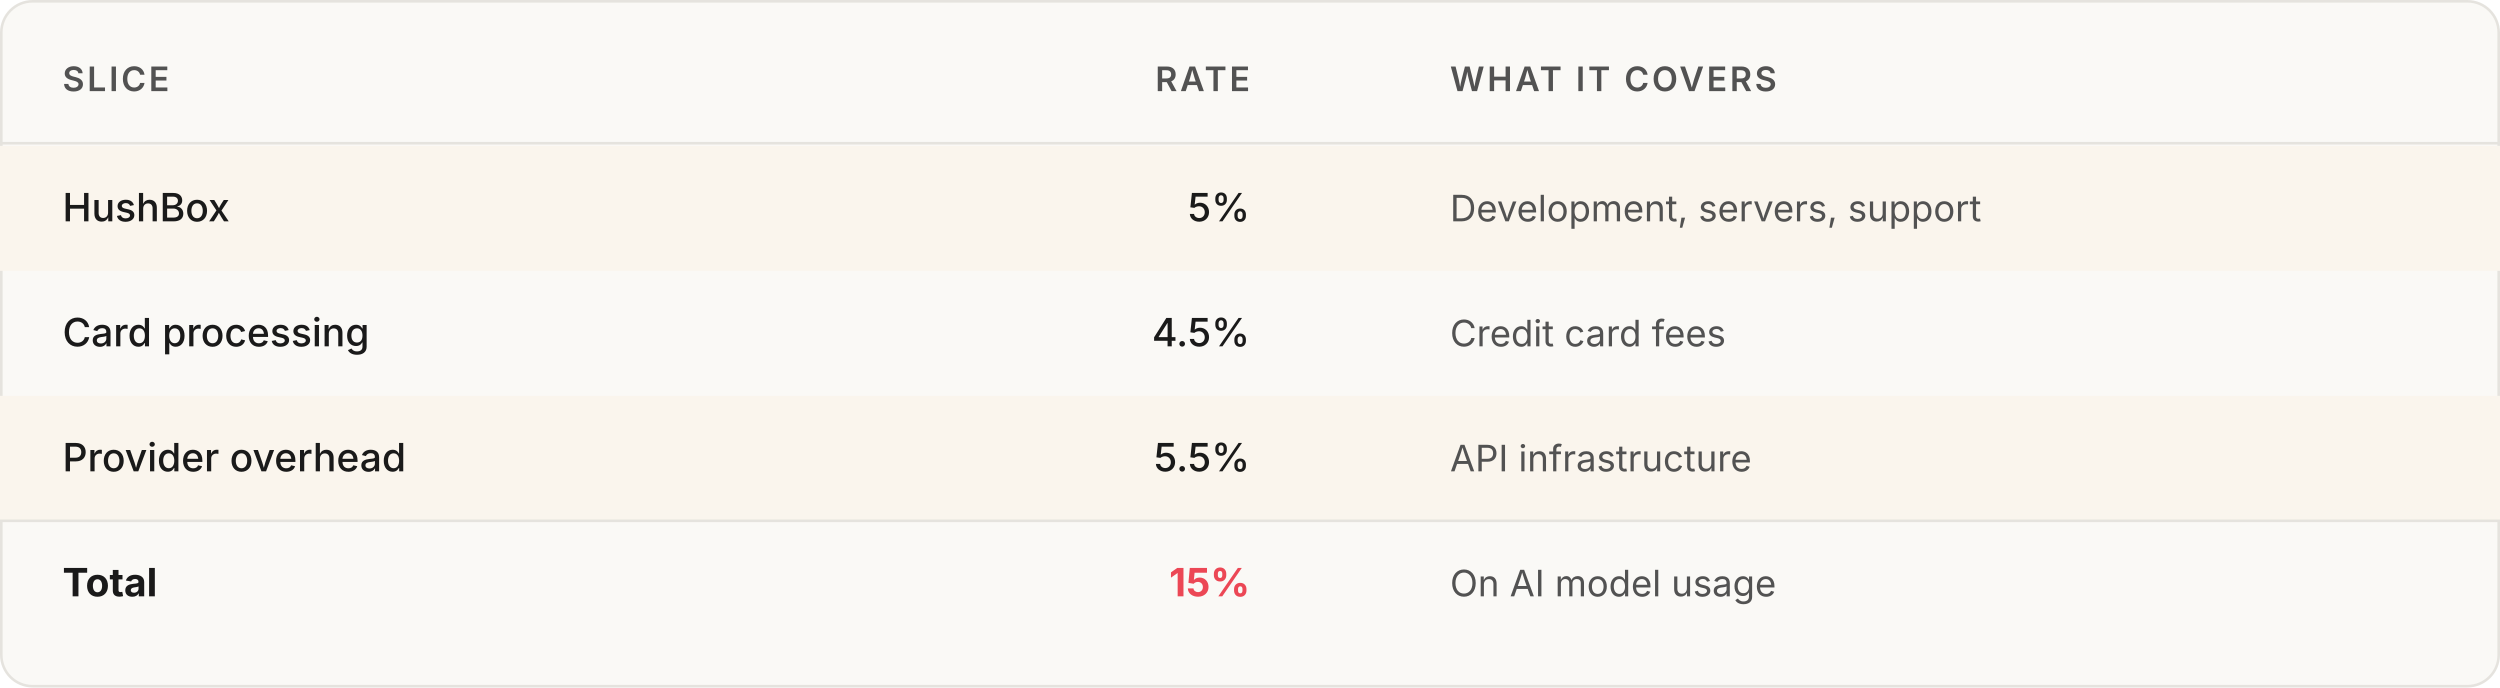
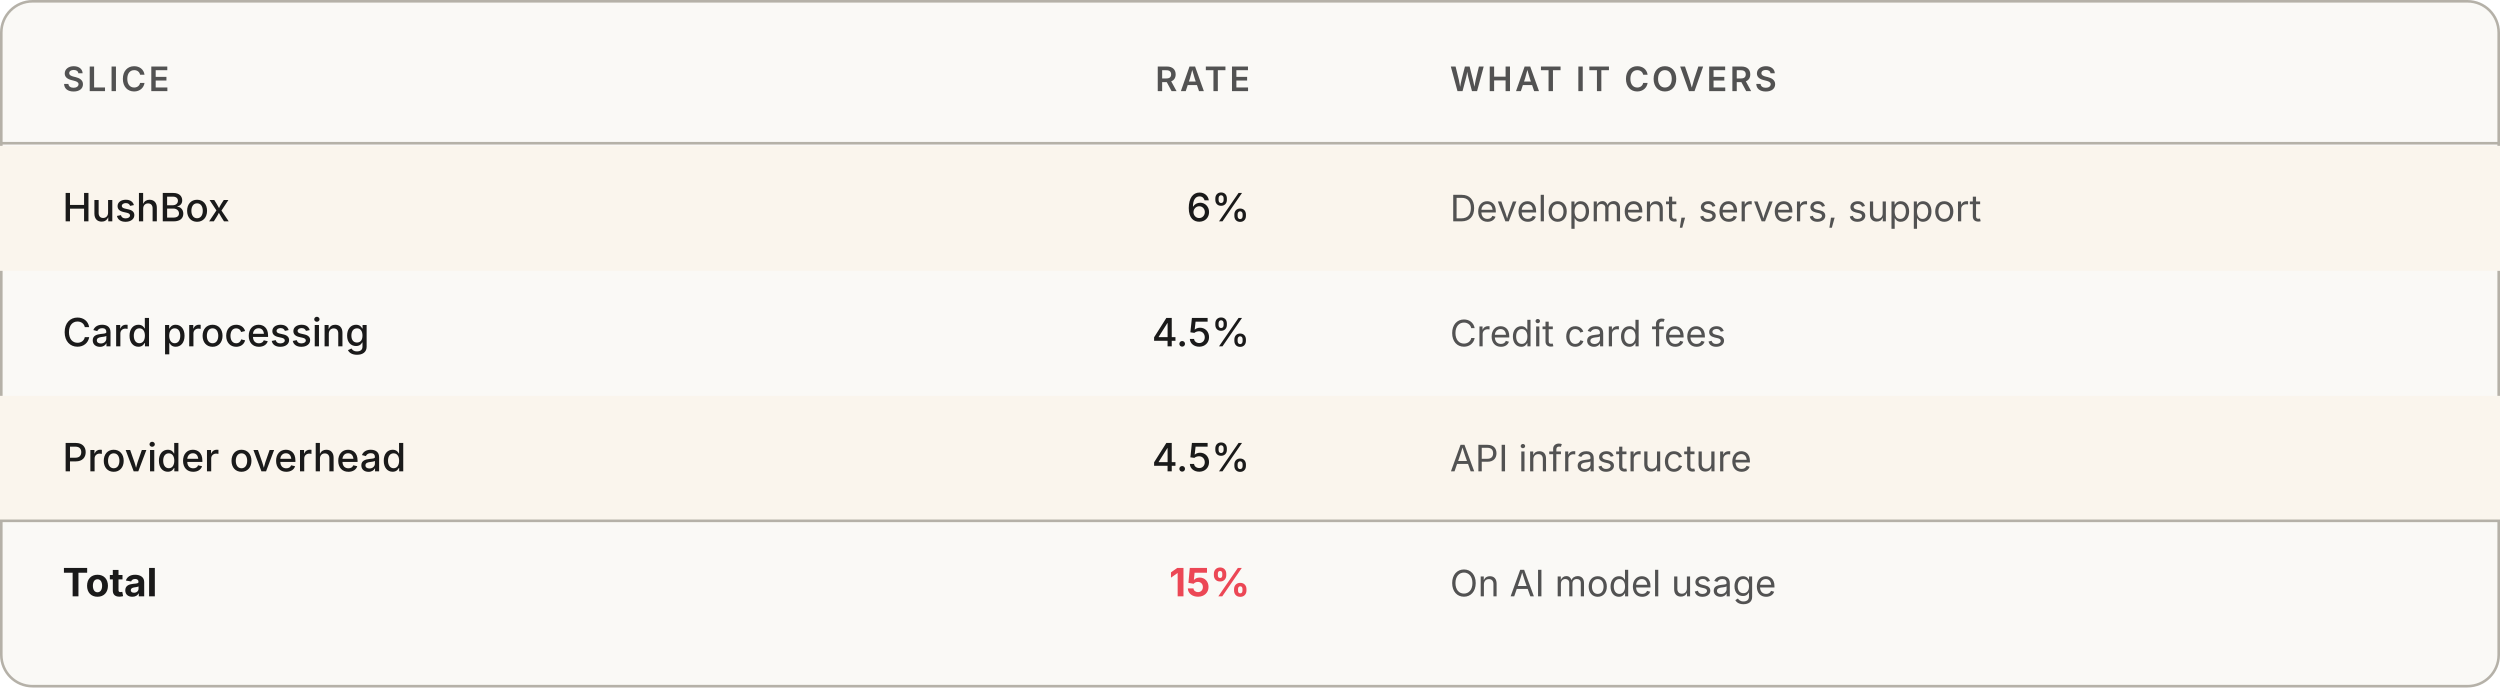
<svg xmlns="http://www.w3.org/2000/svg" viewBox="0 0 960 264" width="100%">
-   <rect x="0.5" y="0.5" width="959" height="263" rx="12" fill="#faf9f6" stroke="#e5e3de" />
+   <rect x="0.5" y="0.5" width="959" height="263" rx="12" fill="#faf9f6" stroke="#b5b1a8" />
  <text x="24" y="35" font-family="-apple-system, BlinkMacSystemFont, &quot;Segoe UI&quot;, system-ui, sans-serif" font-size="13" font-weight="600" fill="#525252" letter-spacing="0.08em">SLICE</text>
  <text x="480" y="35" font-family="-apple-system, BlinkMacSystemFont, &quot;Segoe UI&quot;, system-ui, sans-serif" font-size="13" font-weight="600" fill="#525252" text-anchor="end" letter-spacing="0.08em">RATE</text>
  <text x="556.8" y="35" font-family="-apple-system, BlinkMacSystemFont, &quot;Segoe UI&quot;, system-ui, sans-serif" font-size="13" font-weight="600" fill="#525252" letter-spacing="0.08em">WHAT IT COVERS</text>
-   <line x1="0" y1="55" x2="960" y2="55" stroke="#e5e3de" />
+   <line x1="0" y1="55" x2="960" y2="55" stroke="#b5b1a8" />
  <rect x="0" y="56" width="960" height="48" fill="#faf5ed" />
  <text x="24" y="85" font-family="-apple-system, BlinkMacSystemFont, &quot;Segoe UI&quot;, system-ui, sans-serif" font-size="15" font-weight="500" fill="#1a1a1a">HushBox</text>
-   <text x="480" y="85" font-family="-apple-system, BlinkMacSystemFont, &quot;Segoe UI&quot;, system-ui, sans-serif" font-size="15" font-weight="500" fill="#1a1a1a" text-anchor="end">5%</text>
+   <text x="480" y="85" font-family="-apple-system, BlinkMacSystemFont, &quot;Segoe UI&quot;, system-ui, sans-serif" font-size="15" font-weight="500" fill="#1a1a1a" text-anchor="end">6%</text>
  <text x="556.8" y="85" font-family="-apple-system, BlinkMacSystemFont, &quot;Segoe UI&quot;, system-ui, sans-serif" font-size="14" fill="#525252">Development, servers, support</text>
  <text x="24" y="133" font-family="-apple-system, BlinkMacSystemFont, &quot;Segoe UI&quot;, system-ui, sans-serif" font-size="15" font-weight="500" fill="#1a1a1a">Card processing</text>
  <text x="480" y="133" font-family="-apple-system, BlinkMacSystemFont, &quot;Segoe UI&quot;, system-ui, sans-serif" font-size="15" font-weight="500" fill="#1a1a1a" text-anchor="end">4.5%</text>
  <text x="556.8" y="133" font-family="-apple-system, BlinkMacSystemFont, &quot;Segoe UI&quot;, system-ui, sans-serif" font-size="14" fill="#525252">Credit card fees</text>
  <rect x="0" y="152" width="960" height="48" fill="#faf5ed" />
  <text x="24" y="181" font-family="-apple-system, BlinkMacSystemFont, &quot;Segoe UI&quot;, system-ui, sans-serif" font-size="15" font-weight="500" fill="#1a1a1a">Provider overhead</text>
-   <text x="480" y="181" font-family="-apple-system, BlinkMacSystemFont, &quot;Segoe UI&quot;, system-ui, sans-serif" font-size="15" font-weight="500" fill="#1a1a1a" text-anchor="end">5.5%</text>
+   <text x="480" y="181" font-family="-apple-system, BlinkMacSystemFont, &quot;Segoe UI&quot;, system-ui, sans-serif" font-size="15" font-weight="500" fill="#1a1a1a" text-anchor="end">4.5%</text>
  <text x="556.8" y="181" font-family="-apple-system, BlinkMacSystemFont, &quot;Segoe UI&quot;, system-ui, sans-serif" font-size="14" fill="#525252">API infrastructure</text>
-   <line x1="0" y1="200" x2="960" y2="200" stroke="#e5e3de" />
+   <line x1="0" y1="200" x2="960" y2="200" stroke="#b5b1a8" />
  <text x="24" y="229" font-family="-apple-system, BlinkMacSystemFont, &quot;Segoe UI&quot;, system-ui, sans-serif" font-size="15" font-weight="700" fill="#1a1a1a">Total</text>
  <text x="480" y="229" font-family="-apple-system, BlinkMacSystemFont, &quot;Segoe UI&quot;, system-ui, sans-serif" font-size="15" font-weight="700" fill="#ec4755" text-anchor="end">15%</text>
  <text x="556.8" y="229" font-family="-apple-system, BlinkMacSystemFont, &quot;Segoe UI&quot;, system-ui, sans-serif" font-size="14" fill="#525252">On AI model usage</text>
</svg>
